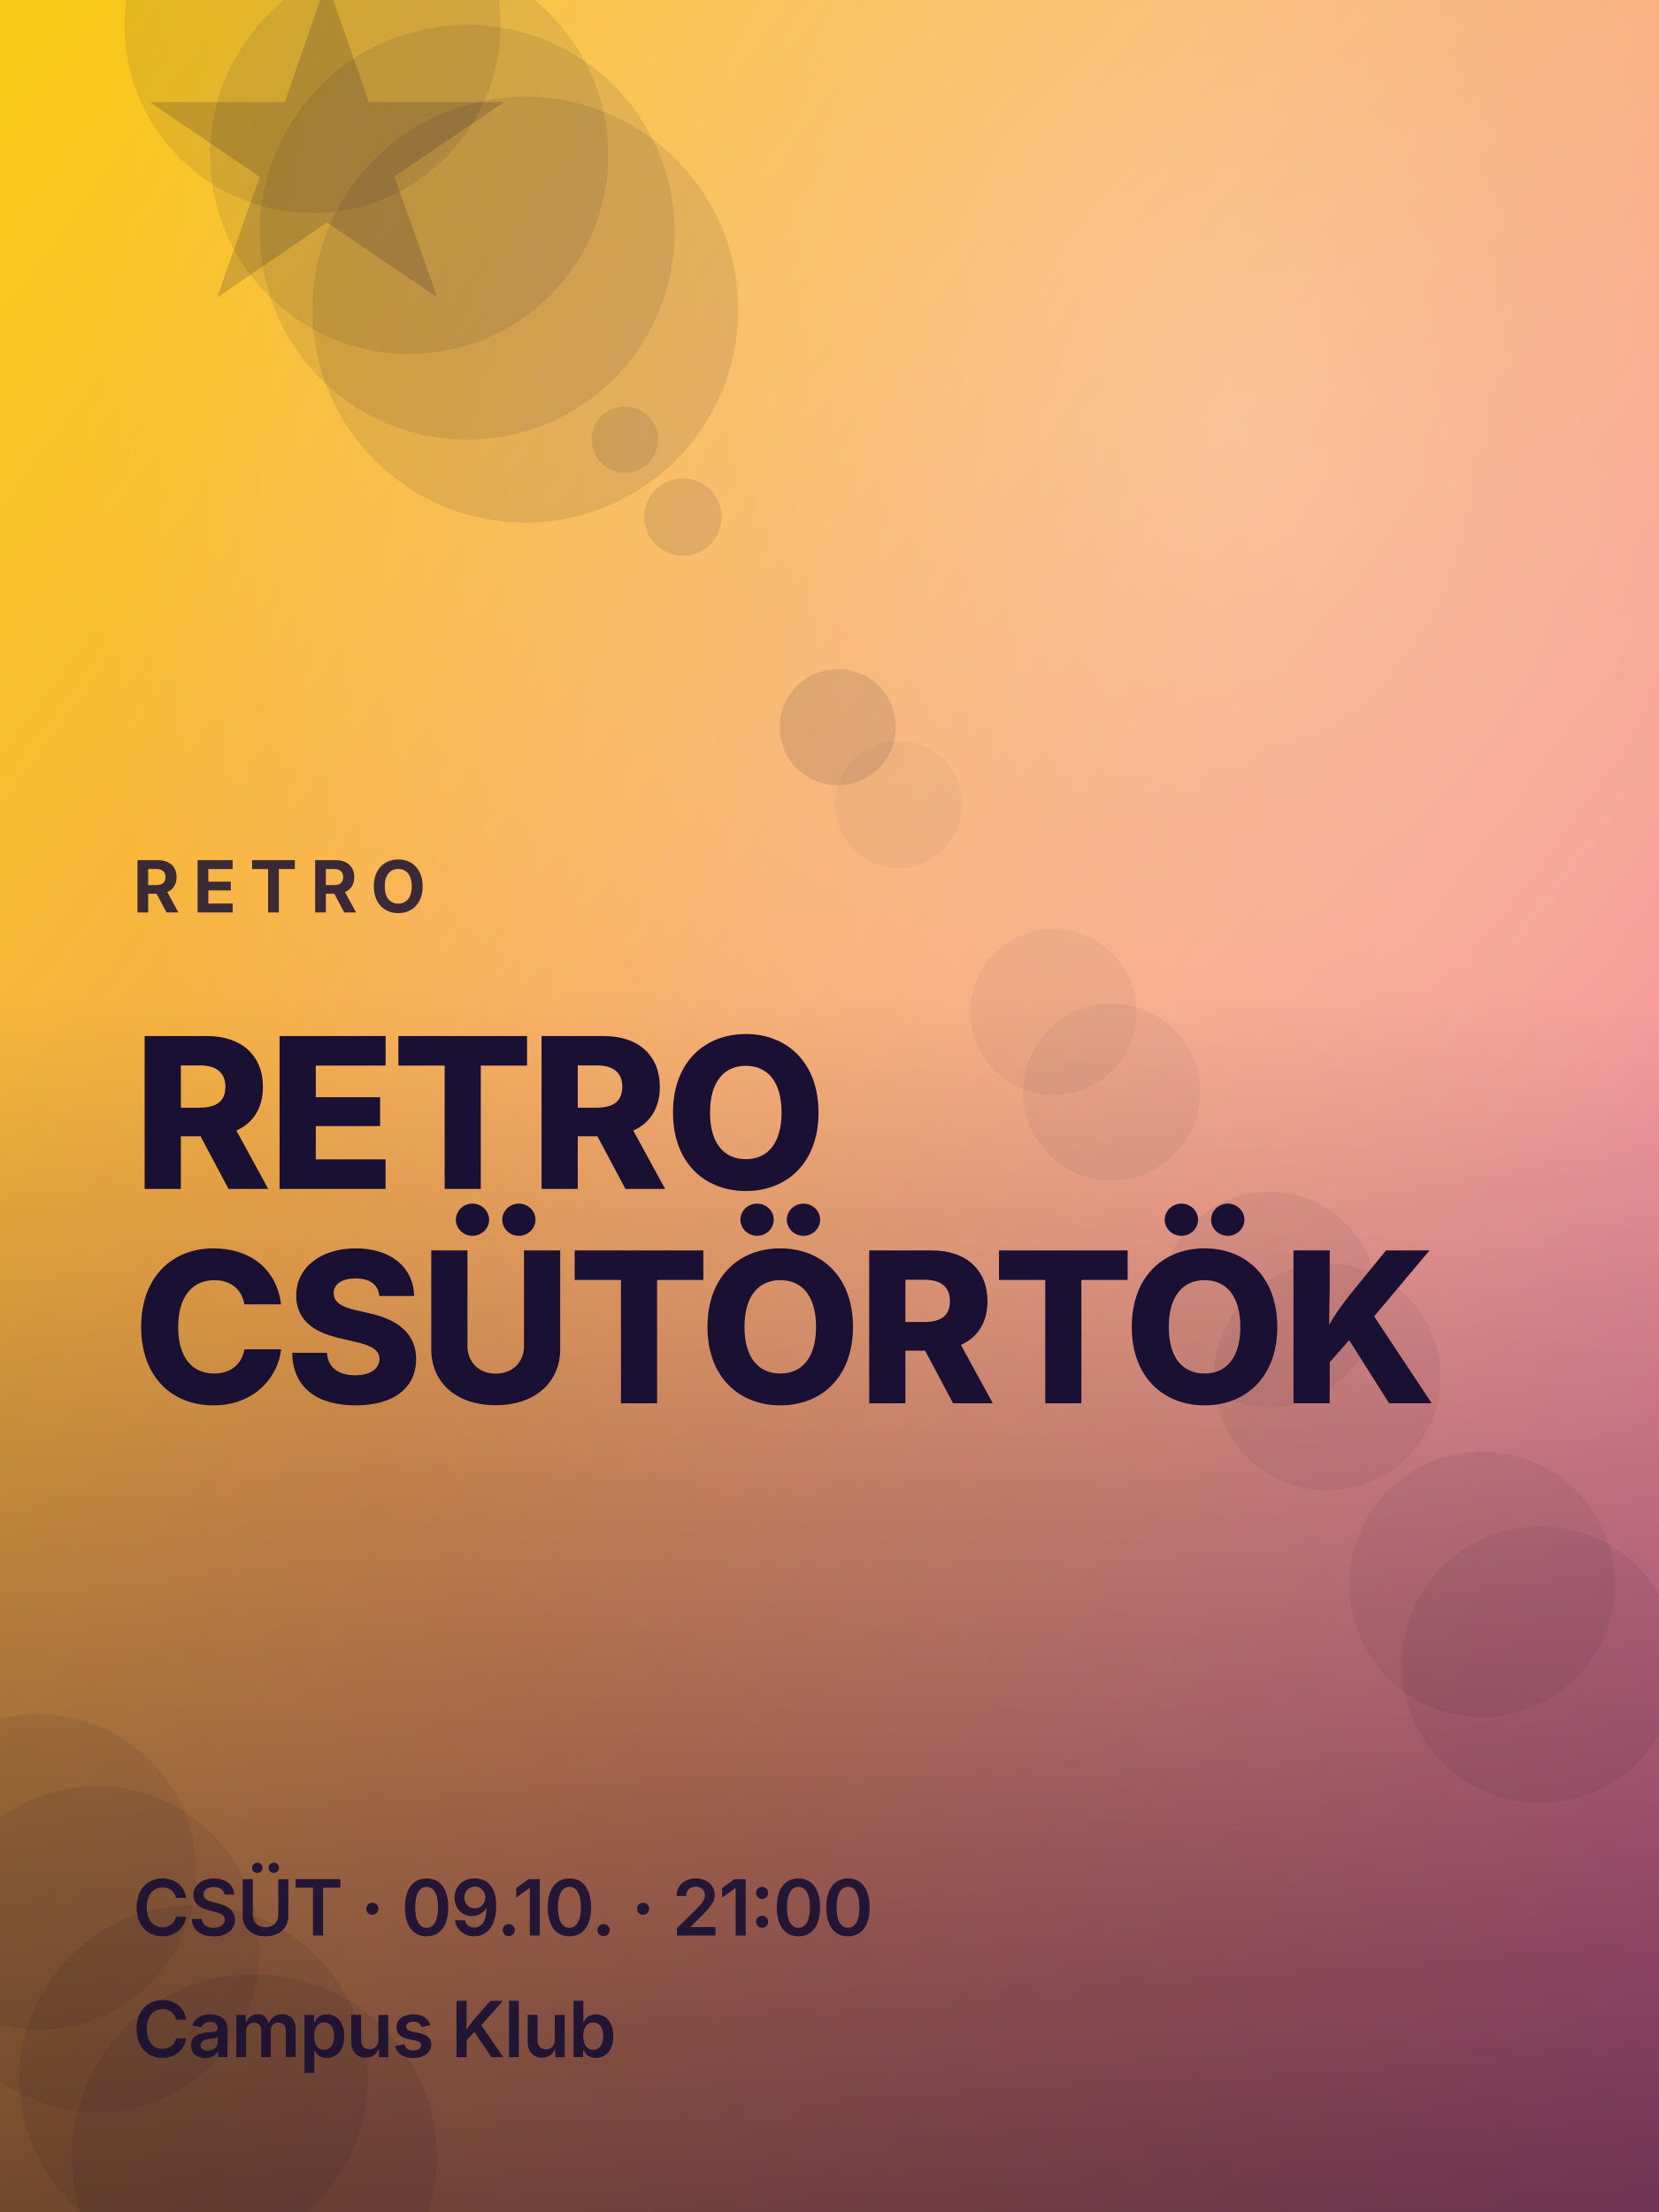
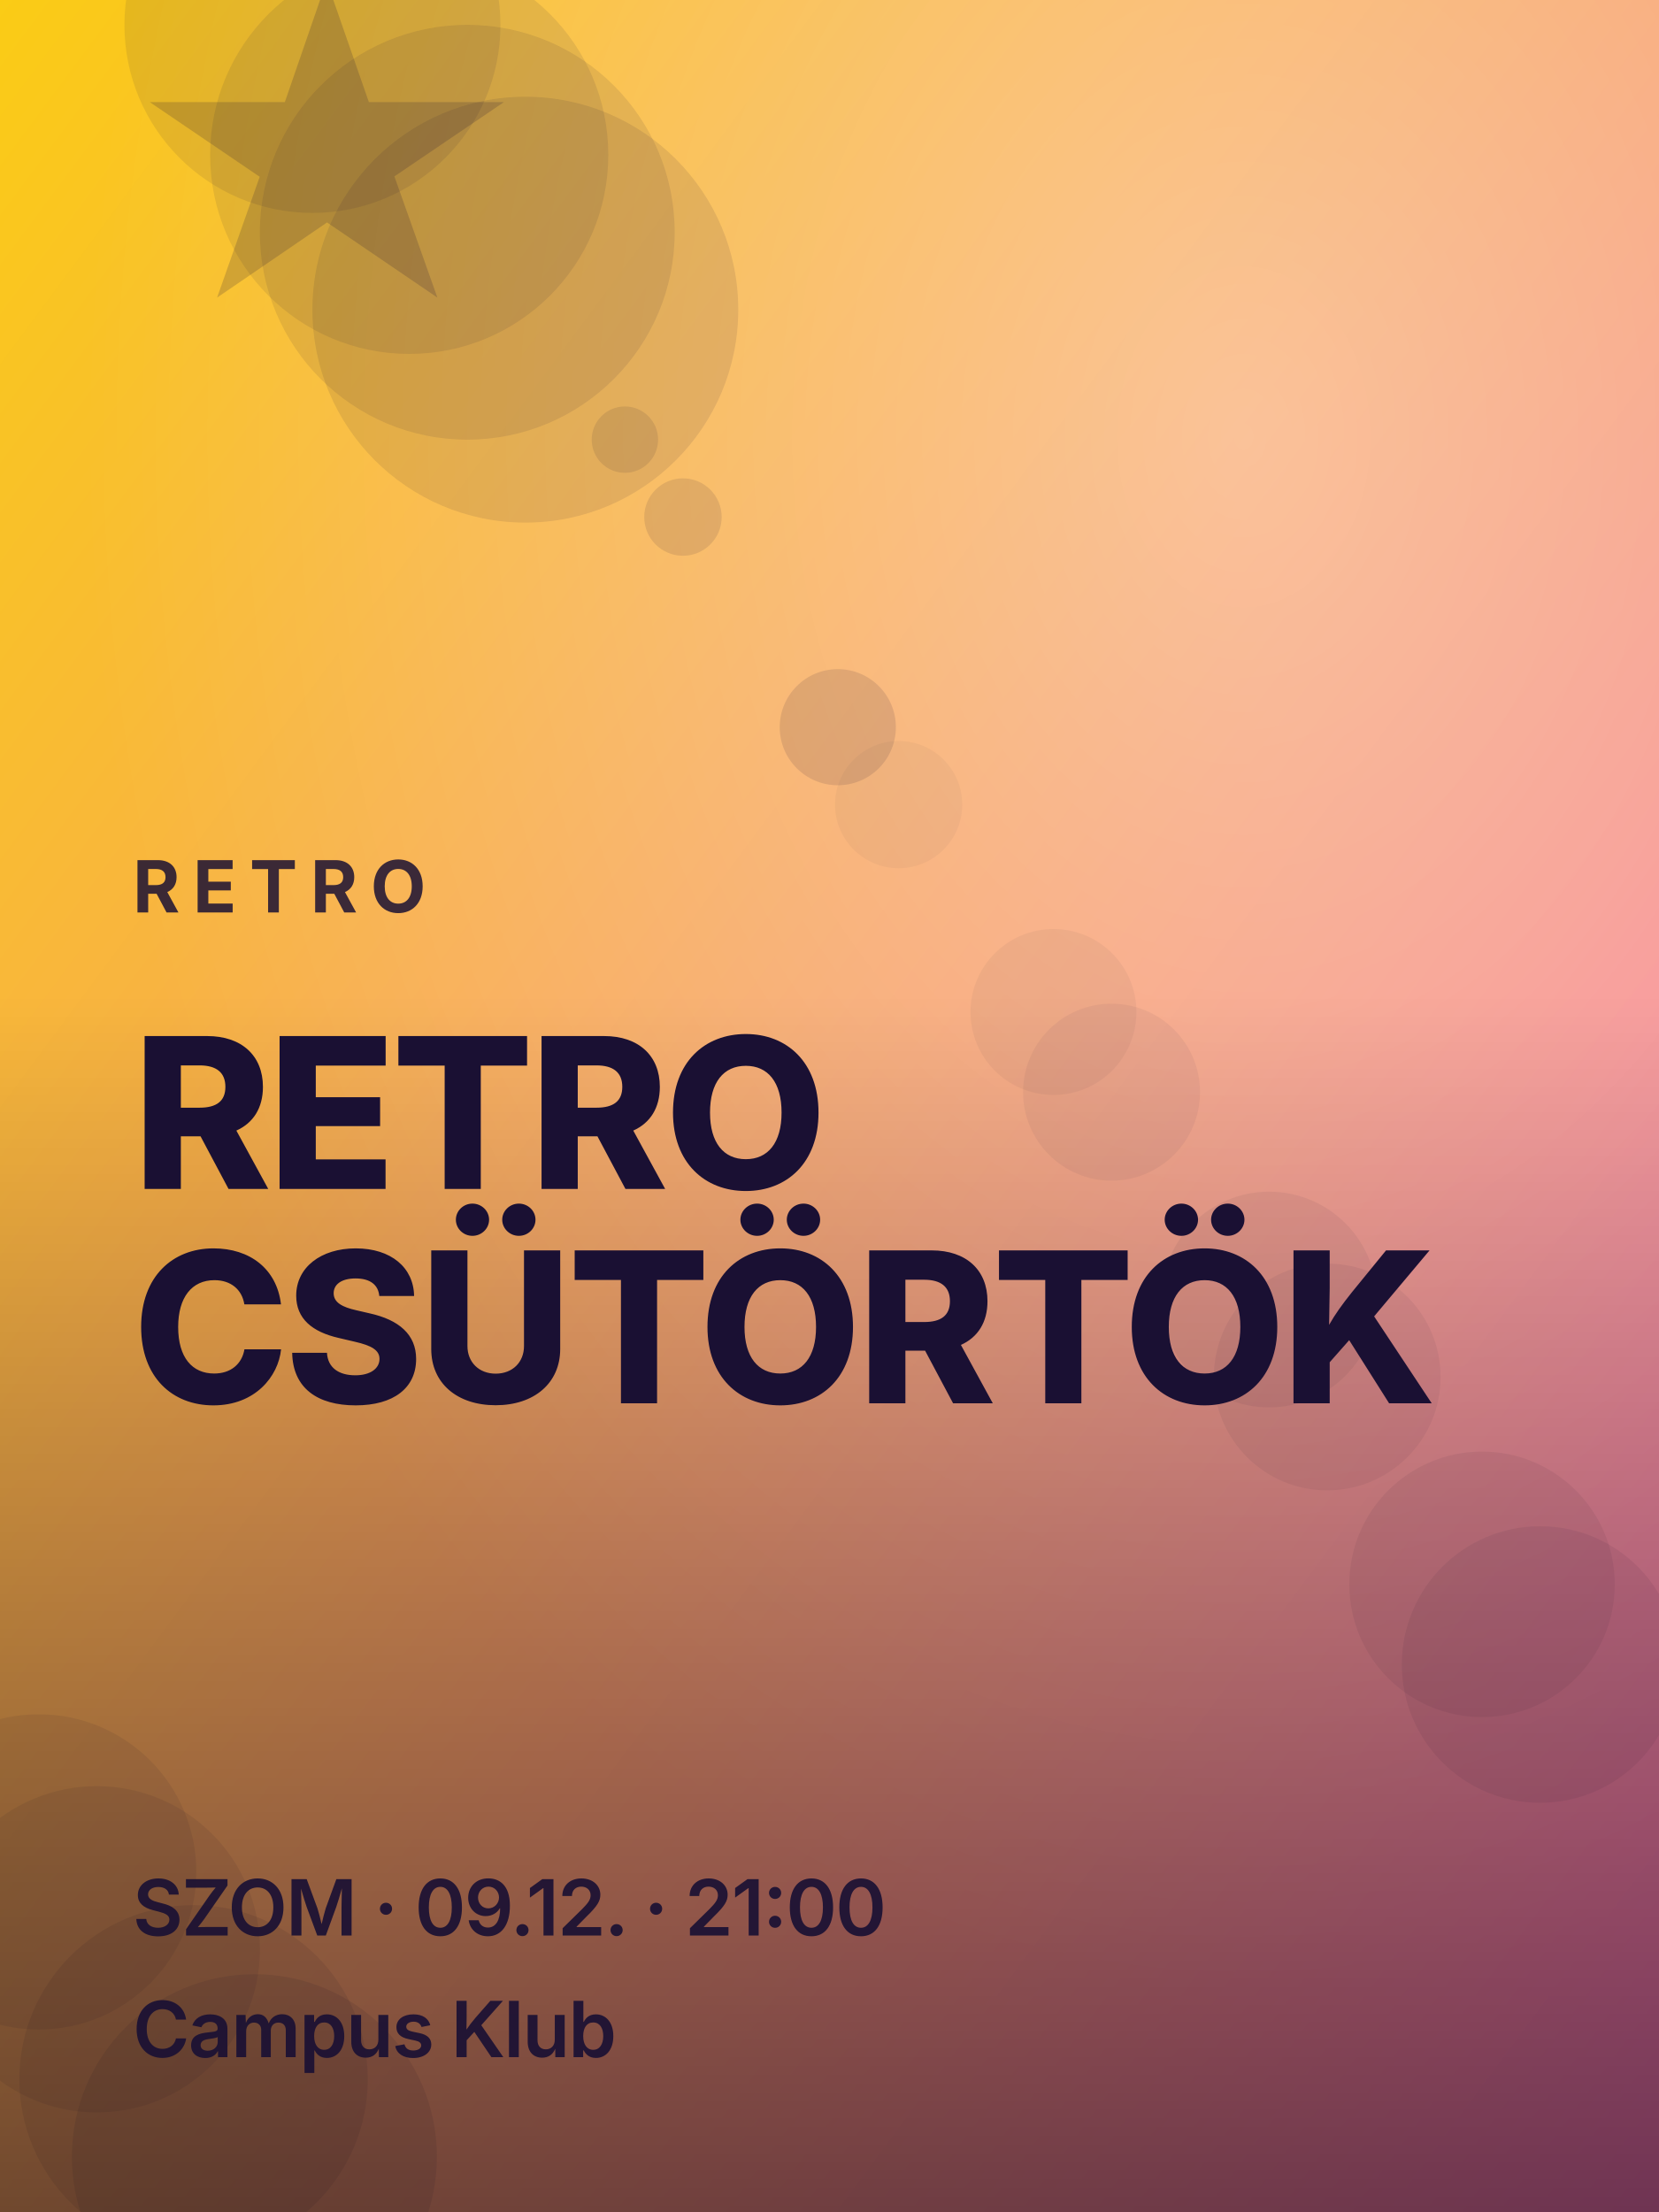
<svg xmlns="http://www.w3.org/2000/svg" viewBox="0 0 600 800" width="600" height="800" role="img" aria-label="Retro Csütörtök">
  <defs>
    <linearGradient id="bg" x1="0" y1="0" x2="1" y2="1">
      <stop offset="0" stop-color="#facc15" />
      <stop offset="1" stop-color="#f472b6" />
    </linearGradient>
    <radialGradient id="glow" cx="0.75" cy="0.2" r="0.7">
      <stop offset="0" stop-color="#ffffff" stop-opacity="0.35" />
      <stop offset="1" stop-color="#ffffff" stop-opacity="0" />
    </radialGradient>
    <linearGradient id="shade" x1="0" y1="0" x2="0" y2="1">
      <stop offset="0.45" stop-color="#000" stop-opacity="0" />
      <stop offset="1" stop-color="#000" stop-opacity="0.55" />
    </linearGradient>
  </defs>
  <rect width="600" height="800" fill="url(#bg)" />
  <rect width="600" height="800" fill="url(#glow)" />
  <circle cx="190" cy="112" r="77" fill="#1a1033" opacity="0.103" />
  <circle cx="113" cy="9" r="68" fill="#1a1033" opacity="0.093" />
  <circle cx="35" cy="705" r="59" fill="#1a1033" opacity="0.082" />
  <circle cx="557" cy="602" r="50" fill="#1a1033" opacity="0.072" />
  <circle cx="480" cy="498" r="41" fill="#1a1033" opacity="0.061" />
  <circle cx="402" cy="395" r="32" fill="#1a1033" opacity="0.051" />
  <circle cx="325" cy="291" r="23" fill="#1a1033" opacity="0.041" />
  <circle cx="247" cy="187" r="14" fill="#1a1033" opacity="0.110" />
  <circle cx="169" cy="84" r="75" fill="#1a1033" opacity="0.100" />
  <circle cx="92" cy="780" r="66" fill="#1a1033" opacity="0.090" />
  <circle cx="14" cy="677" r="57" fill="#1a1033" opacity="0.079" />
  <circle cx="536" cy="573" r="48" fill="#1a1033" opacity="0.069" />
  <circle cx="459" cy="470" r="39" fill="#1a1033" opacity="0.059" />
  <circle cx="381" cy="366" r="30" fill="#1a1033" opacity="0.048" />
  <circle cx="303" cy="263" r="21" fill="#1a1033" opacity="0.118" />
  <circle cx="226" cy="159" r="12" fill="#1a1033" opacity="0.108" />
  <circle cx="148" cy="56" r="72" fill="#1a1033" opacity="0.097" />
  <circle cx="70" cy="752" r="63" fill="#1a1033" opacity="0.087" />
  <text x="48" y="96" font-size="140" fill="#1a1033" opacity="0.18" font-weight="900">★</text>
  <rect width="600" height="800" fill="url(#shade)" />
  <g fill="#1a1033" font-family="Inter, 'Segoe UI', system-ui, sans-serif" style="letter-spacing:-0.02em">
    <text x="48" y="330" font-size="26" font-weight="700" opacity="0.85" style="letter-spacing:0.18em">RETRO</text>
    <text x="48" y="430" font-size="76" font-weight="800">RETRO</text>
    <text x="48" y="507.52" font-size="76" font-weight="800">CSÜTÖRTÖK</text>
-     <text x="48" y="700" font-size="28" font-weight="600" opacity="0.92">CSÜT · 09.10. · 21:00</text>
+     <text x="48" y="700" font-size="28" font-weight="600" opacity="0.92">SZOM · 09.12. · 21:00</text>
    <text x="48" y="744" font-size="28" font-weight="600" opacity="0.92">Campus Klub</text>
  </g>
</svg>
